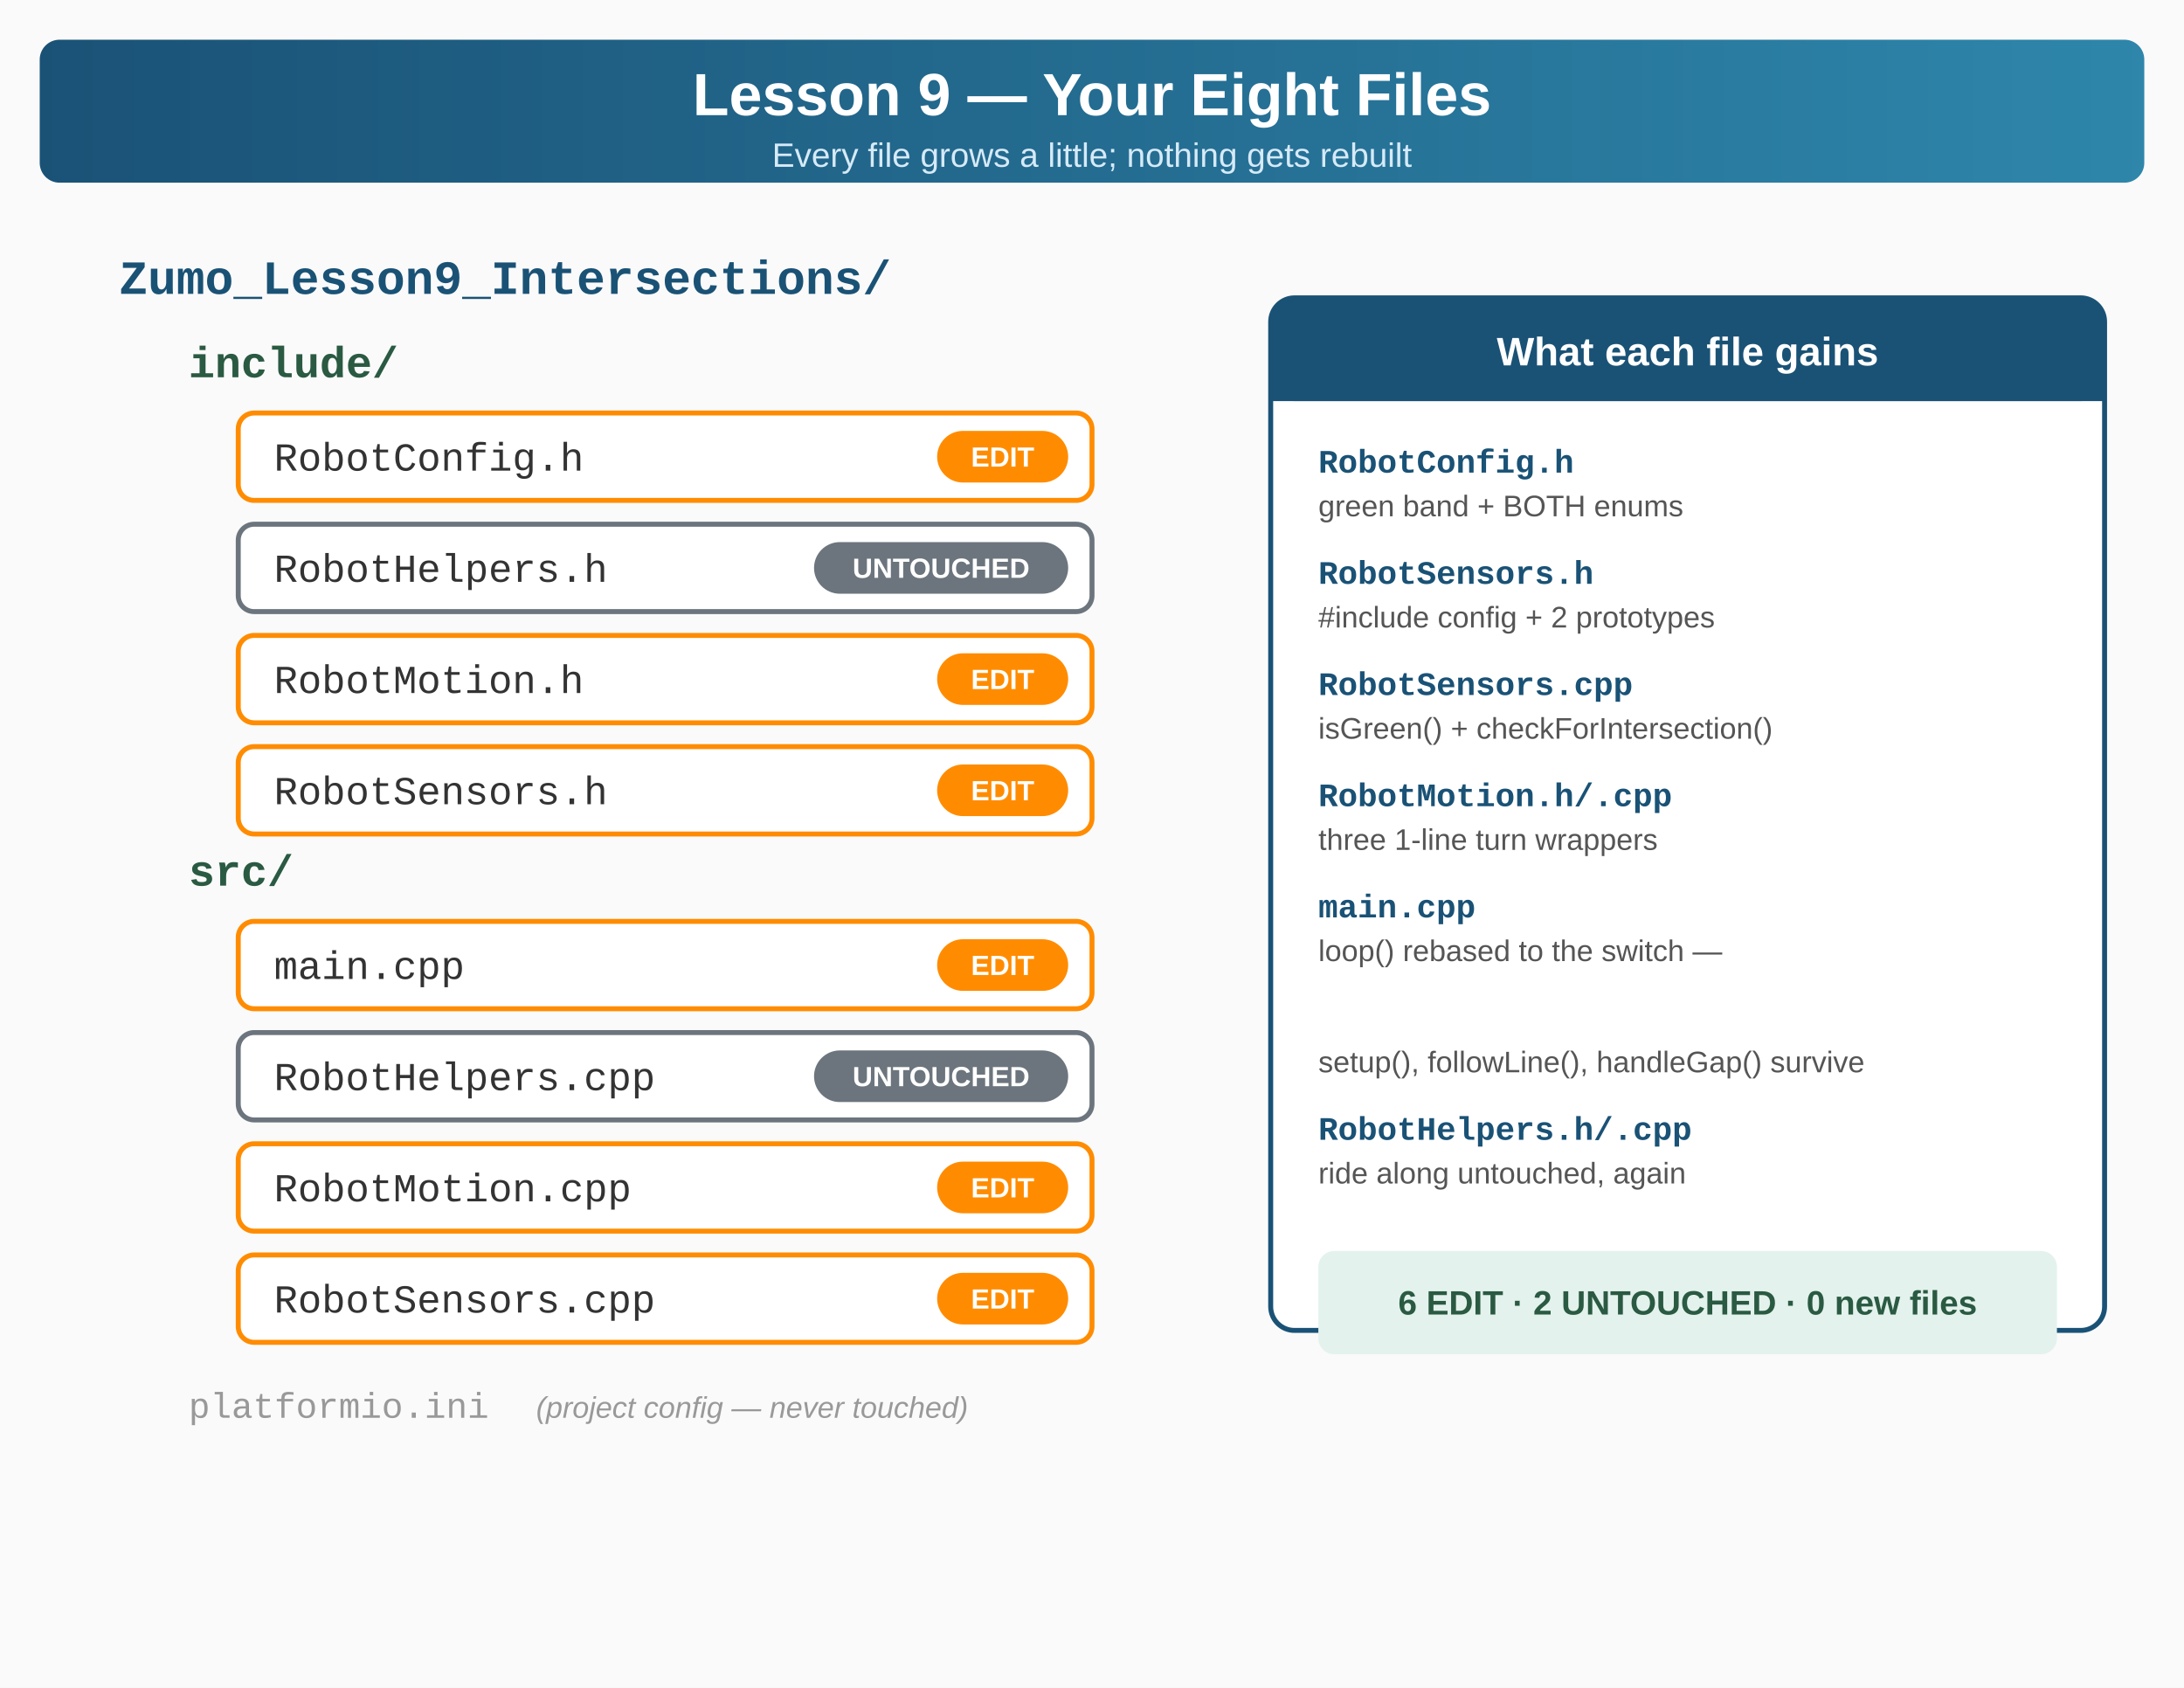
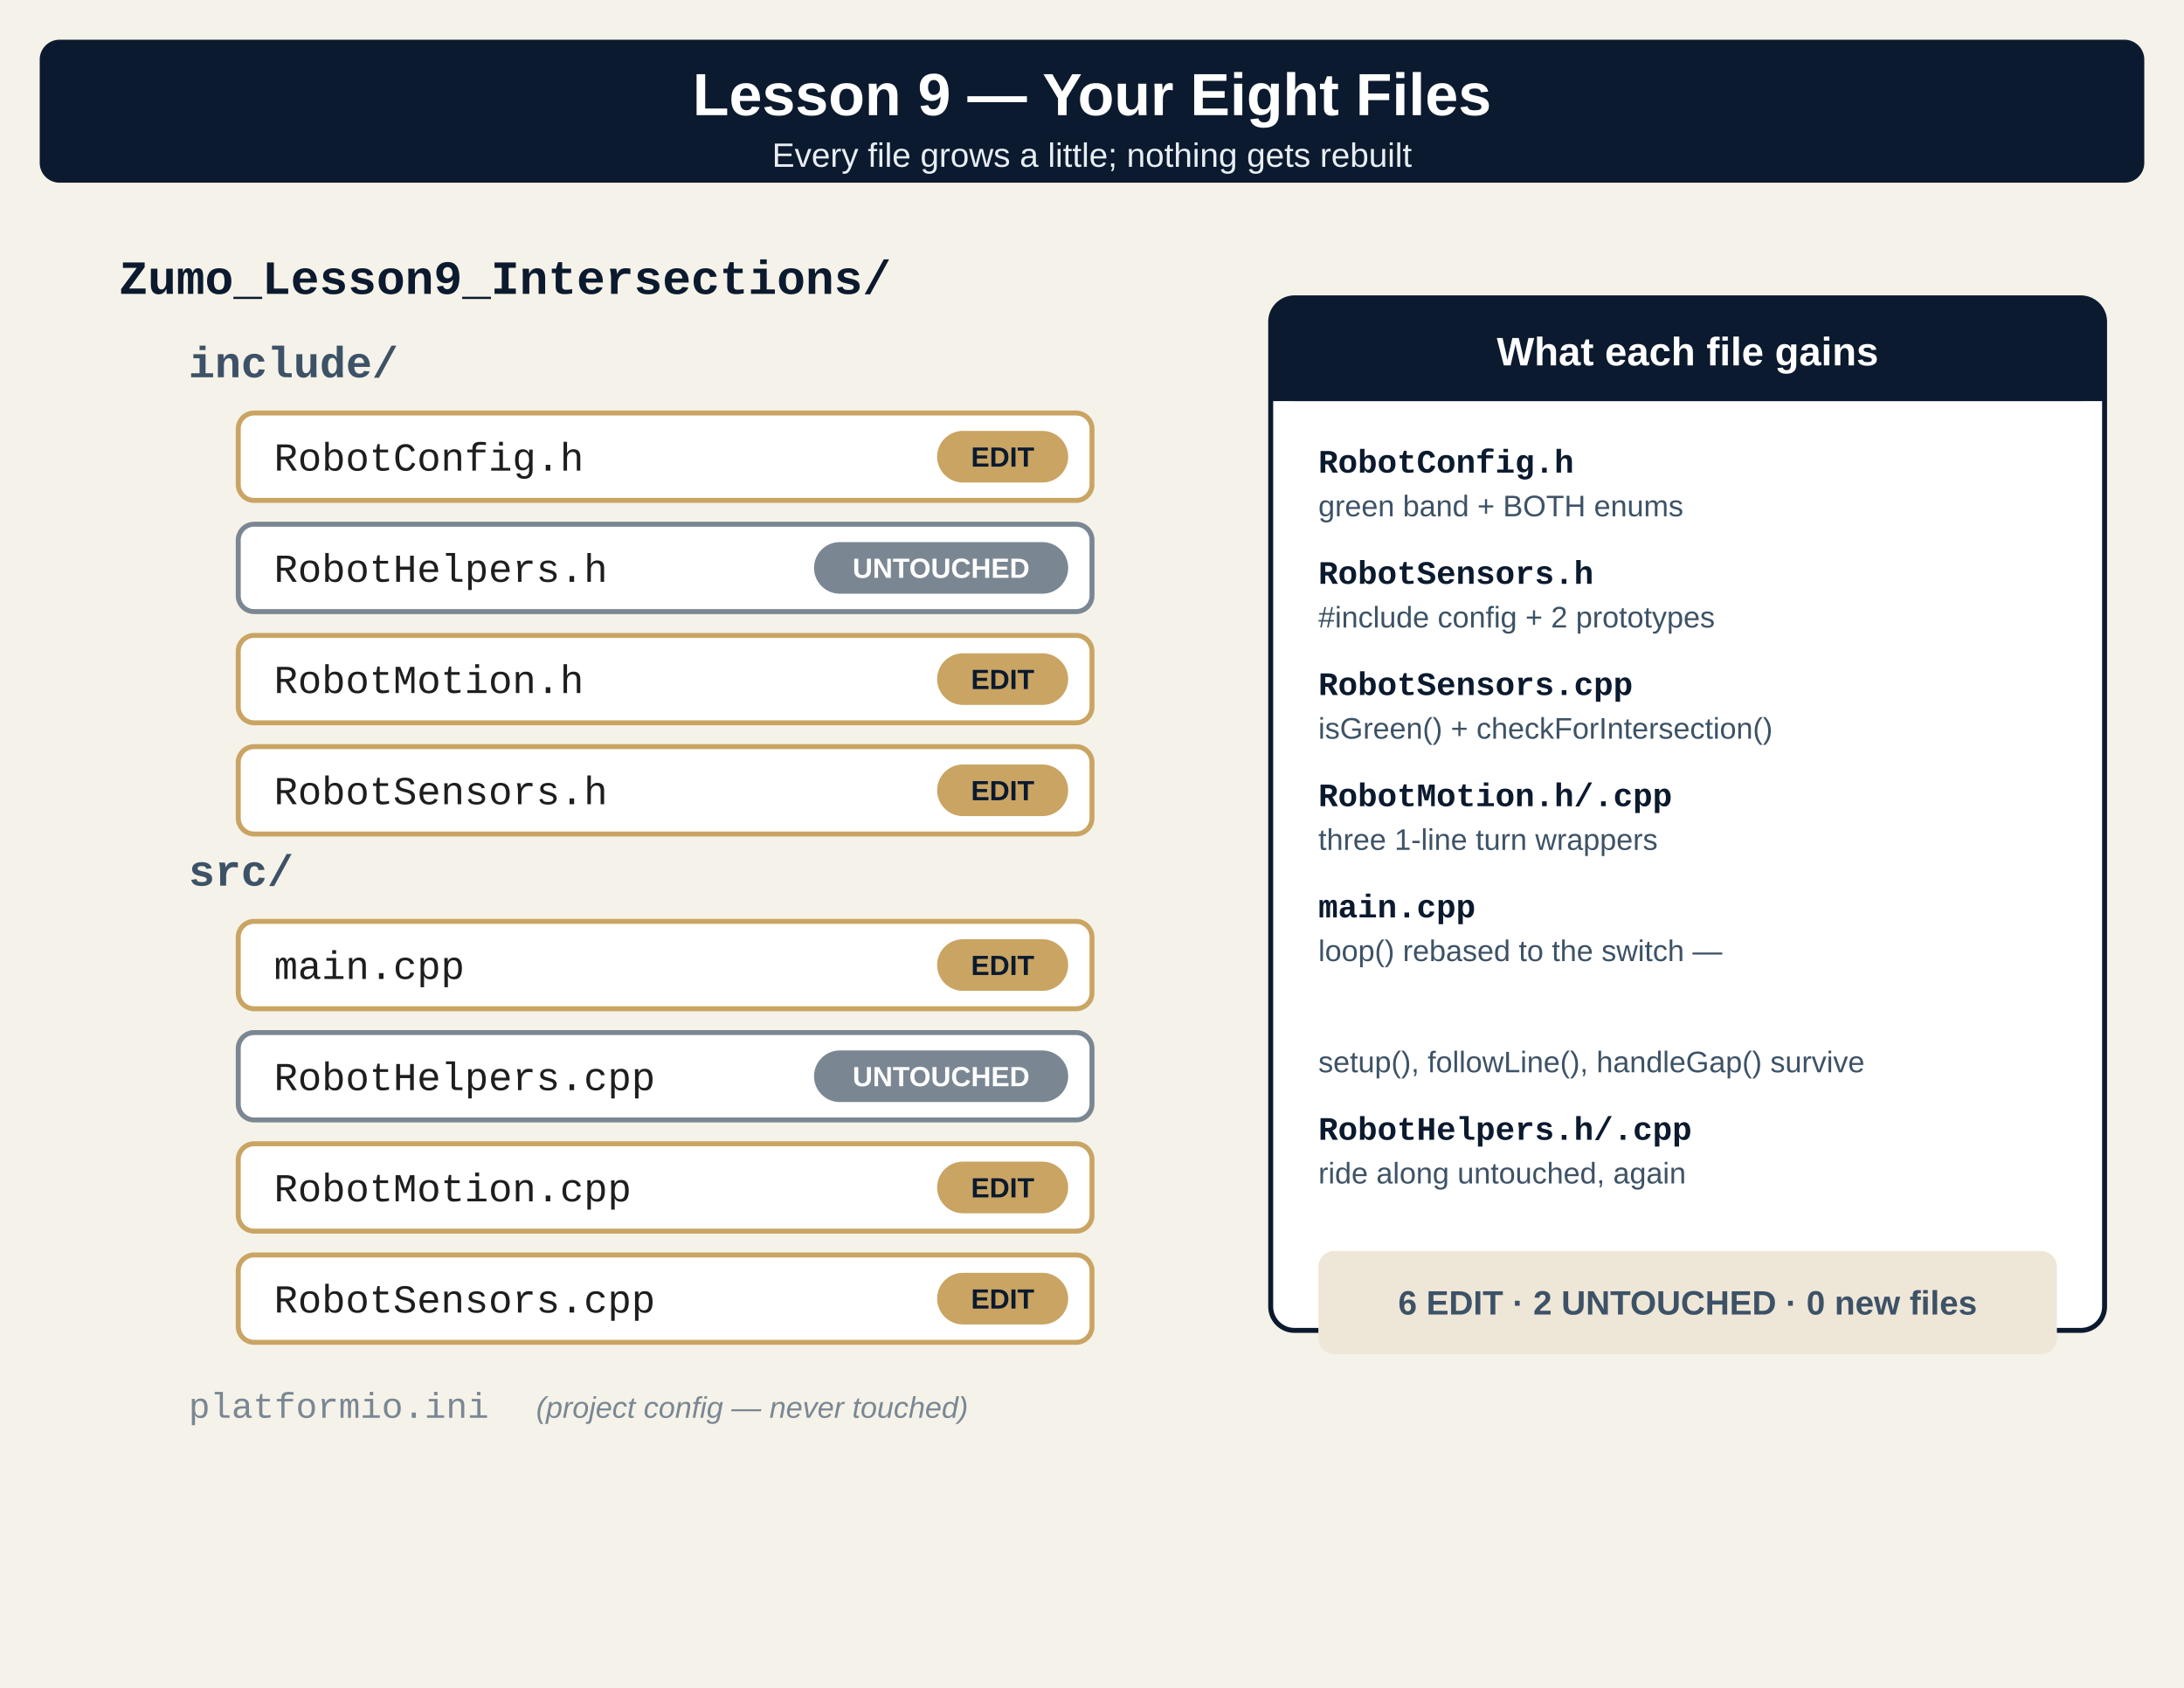
- <svg xmlns="http://www.w3.org/2000/svg" viewBox="0 0 1100 850" font-family="Segoe UI, Arial, sans-serif">
+ <svg xmlns="http://www.w3.org/2000/svg" viewBox="0 0 1100 850" font-family="Arial, Helvetica, sans-serif">
  <defs>
    <linearGradient id="band" x1="0" y1="0" x2="1" y2="0">
-       <stop offset="0" stop-color="#1a5276" />
-       <stop offset="1" stop-color="#2e86ab" />
+       <stop offset="0" stop-color="#0B1A2E" />
+       <stop offset="1" stop-color="#0B1A2E" />
    </linearGradient>
  </defs>
-   <rect x="0" y="0" width="1100" height="850" fill="#fafafa" />
+   <rect x="0" y="0" width="1100" height="850" fill="#F5F2E9" />
  <rect x="20" y="20" width="1060" height="72" rx="10" fill="url(#band)" />
  <text x="550" y="58" text-anchor="middle" fill="#ffffff" font-size="30" font-weight="bold">Lesson 9 — Your Eight Files</text>
-   <text x="550" y="84" text-anchor="middle" fill="#d6eaf8" font-size="17">Every file grows a little; nothing gets rebuilt</text>
-   <text x="60" y="148" font-family="Courier New, monospace" font-size="24" fill="#1a5276" font-weight="bold" text-anchor="start" textLength="400" lengthAdjust="spacingAndGlyphs">Zumo_Lesson9_Intersections/</text>
-   <text x="95" y="190" font-family="Courier New, monospace" font-size="22" fill="#2a5a42" font-weight="bold" text-anchor="start" textLength="110" lengthAdjust="spacingAndGlyphs">include/</text>
-   <rect x="120" y="208" width="430" height="44" rx="8" fill="#ffffff" stroke="#ff8c00" stroke-width="2.5" />
-   <text x="138" y="237" font-family="Courier New, monospace" font-size="20" fill="#333333" font-weight="normal" text-anchor="start" textLength="159" lengthAdjust="spacingAndGlyphs">RobotConfig.h</text>
-   <rect x="472" y="217" width="66" height="26" rx="13" fill="#ff8c00" />
-   <text x="505.0" y="235" text-anchor="middle" fill="#ffffff" font-size="14" font-weight="bold">EDIT</text>
-   <rect x="120" y="264" width="430" height="44" rx="8" fill="#ffffff" stroke="#6c757d" stroke-width="2.5" />
-   <text x="138" y="293" font-family="Courier New, monospace" font-size="20" fill="#333333" font-weight="normal" text-anchor="start" textLength="171" lengthAdjust="spacingAndGlyphs">RobotHelpers.h</text>
-   <rect x="410" y="273" width="128" height="26" rx="13" fill="#6c757d" />
+   <text x="550" y="84" text-anchor="middle" fill="#E8EEF4" font-size="17">Every file grows a little; nothing gets rebuilt</text>
+   <text x="60" y="148" font-family="Courier New, monospace" font-size="24" fill="#0B1A2E" font-weight="bold" text-anchor="start" textLength="400" lengthAdjust="spacingAndGlyphs">Zumo_Lesson9_Intersections/</text>
+   <text x="95" y="190" font-family="Courier New, monospace" font-size="22" fill="#3D5266" font-weight="bold" text-anchor="start" textLength="110" lengthAdjust="spacingAndGlyphs">include/</text>
+   <rect x="120" y="208" width="430" height="44" rx="8" fill="#ffffff" stroke="#C9A463" stroke-width="2.5" />
+   <text x="138" y="237" font-family="Courier New, monospace" font-size="20" fill="#1E1E1E" font-weight="normal" text-anchor="start" textLength="159" lengthAdjust="spacingAndGlyphs">RobotConfig.h</text>
+   <rect x="472" y="217" width="66" height="26" rx="13" fill="#C9A463" />
+   <text x="505.0" y="235" text-anchor="middle" fill="#0B1A2E" font-size="14" font-weight="bold">EDIT</text>
+   <rect x="120" y="264" width="430" height="44" rx="8" fill="#ffffff" stroke="#7A8793" stroke-width="2.5" />
+   <text x="138" y="293" font-family="Courier New, monospace" font-size="20" fill="#1E1E1E" font-weight="normal" text-anchor="start" textLength="171" lengthAdjust="spacingAndGlyphs">RobotHelpers.h</text>
+   <rect x="410" y="273" width="128" height="26" rx="13" fill="#7A8793" />
  <text x="474.0" y="291" text-anchor="middle" fill="#ffffff" font-size="14" font-weight="bold">UNTOUCHED</text>
-   <rect x="120" y="320" width="430" height="44" rx="8" fill="#ffffff" stroke="#ff8c00" stroke-width="2.5" />
-   <text x="138" y="349" font-family="Courier New, monospace" font-size="20" fill="#333333" font-weight="normal" text-anchor="start" textLength="159" lengthAdjust="spacingAndGlyphs">RobotMotion.h</text>
-   <rect x="472" y="329" width="66" height="26" rx="13" fill="#ff8c00" />
-   <text x="505.0" y="347" text-anchor="middle" fill="#ffffff" font-size="14" font-weight="bold">EDIT</text>
-   <rect x="120" y="376" width="430" height="44" rx="8" fill="#ffffff" stroke="#ff8c00" stroke-width="2.5" />
-   <text x="138" y="405" font-family="Courier New, monospace" font-size="20" fill="#333333" font-weight="normal" text-anchor="start" textLength="171" lengthAdjust="spacingAndGlyphs">RobotSensors.h</text>
-   <rect x="472" y="385" width="66" height="26" rx="13" fill="#ff8c00" />
-   <text x="505.0" y="403" text-anchor="middle" fill="#ffffff" font-size="14" font-weight="bold">EDIT</text>
-   <text x="95" y="446" font-family="Courier New, monospace" font-size="22" fill="#2a5a42" font-weight="bold" text-anchor="start" textLength="55" lengthAdjust="spacingAndGlyphs">src/</text>
-   <rect x="120" y="464" width="430" height="44" rx="8" fill="#ffffff" stroke="#ff8c00" stroke-width="2.5" />
-   <text x="138" y="493" font-family="Courier New, monospace" font-size="20" fill="#333333" font-weight="normal" text-anchor="start" textLength="98" lengthAdjust="spacingAndGlyphs">main.cpp</text>
-   <rect x="472" y="473" width="66" height="26" rx="13" fill="#ff8c00" />
-   <text x="505.0" y="491" text-anchor="middle" fill="#ffffff" font-size="14" font-weight="bold">EDIT</text>
-   <rect x="120" y="520" width="430" height="44" rx="8" fill="#ffffff" stroke="#6c757d" stroke-width="2.5" />
-   <text x="138" y="549" font-family="Courier New, monospace" font-size="20" fill="#333333" font-weight="normal" text-anchor="start" textLength="195" lengthAdjust="spacingAndGlyphs">RobotHelpers.cpp</text>
-   <rect x="410" y="529" width="128" height="26" rx="13" fill="#6c757d" />
+   <rect x="120" y="320" width="430" height="44" rx="8" fill="#ffffff" stroke="#C9A463" stroke-width="2.5" />
+   <text x="138" y="349" font-family="Courier New, monospace" font-size="20" fill="#1E1E1E" font-weight="normal" text-anchor="start" textLength="159" lengthAdjust="spacingAndGlyphs">RobotMotion.h</text>
+   <rect x="472" y="329" width="66" height="26" rx="13" fill="#C9A463" />
+   <text x="505.0" y="347" text-anchor="middle" fill="#0B1A2E" font-size="14" font-weight="bold">EDIT</text>
+   <rect x="120" y="376" width="430" height="44" rx="8" fill="#ffffff" stroke="#C9A463" stroke-width="2.5" />
+   <text x="138" y="405" font-family="Courier New, monospace" font-size="20" fill="#1E1E1E" font-weight="normal" text-anchor="start" textLength="171" lengthAdjust="spacingAndGlyphs">RobotSensors.h</text>
+   <rect x="472" y="385" width="66" height="26" rx="13" fill="#C9A463" />
+   <text x="505.0" y="403" text-anchor="middle" fill="#0B1A2E" font-size="14" font-weight="bold">EDIT</text>
+   <text x="95" y="446" font-family="Courier New, monospace" font-size="22" fill="#3D5266" font-weight="bold" text-anchor="start" textLength="55" lengthAdjust="spacingAndGlyphs">src/</text>
+   <rect x="120" y="464" width="430" height="44" rx="8" fill="#ffffff" stroke="#C9A463" stroke-width="2.5" />
+   <text x="138" y="493" font-family="Courier New, monospace" font-size="20" fill="#1E1E1E" font-weight="normal" text-anchor="start" textLength="98" lengthAdjust="spacingAndGlyphs">main.cpp</text>
+   <rect x="472" y="473" width="66" height="26" rx="13" fill="#C9A463" />
+   <text x="505.0" y="491" text-anchor="middle" fill="#0B1A2E" font-size="14" font-weight="bold">EDIT</text>
+   <rect x="120" y="520" width="430" height="44" rx="8" fill="#ffffff" stroke="#7A8793" stroke-width="2.5" />
+   <text x="138" y="549" font-family="Courier New, monospace" font-size="20" fill="#1E1E1E" font-weight="normal" text-anchor="start" textLength="195" lengthAdjust="spacingAndGlyphs">RobotHelpers.cpp</text>
+   <rect x="410" y="529" width="128" height="26" rx="13" fill="#7A8793" />
  <text x="474.0" y="547" text-anchor="middle" fill="#ffffff" font-size="14" font-weight="bold">UNTOUCHED</text>
-   <rect x="120" y="576" width="430" height="44" rx="8" fill="#ffffff" stroke="#ff8c00" stroke-width="2.5" />
-   <text x="138" y="605" font-family="Courier New, monospace" font-size="20" fill="#333333" font-weight="normal" text-anchor="start" textLength="183" lengthAdjust="spacingAndGlyphs">RobotMotion.cpp</text>
-   <rect x="472" y="585" width="66" height="26" rx="13" fill="#ff8c00" />
-   <text x="505.0" y="603" text-anchor="middle" fill="#ffffff" font-size="14" font-weight="bold">EDIT</text>
-   <rect x="120" y="632" width="430" height="44" rx="8" fill="#ffffff" stroke="#ff8c00" stroke-width="2.5" />
-   <text x="138" y="661" font-family="Courier New, monospace" font-size="20" fill="#333333" font-weight="normal" text-anchor="start" textLength="195" lengthAdjust="spacingAndGlyphs">RobotSensors.cpp</text>
-   <rect x="472" y="641" width="66" height="26" rx="13" fill="#ff8c00" />
-   <text x="505.0" y="659" text-anchor="middle" fill="#ffffff" font-size="14" font-weight="bold">EDIT</text>
-   <text x="95" y="714" font-family="Courier New, monospace" font-size="18" fill="#999999" font-weight="normal" text-anchor="start" textLength="155" lengthAdjust="spacingAndGlyphs">platformio.ini</text>
-   <text x="270" y="714" font-size="15" fill="#999999" font-style="italic">(project config — never touched)</text>
-   <rect x="640" y="150" width="420" height="520" rx="12" fill="#ffffff" stroke="#1a5276" stroke-width="2.5" />
-   <rect x="640" y="150" width="420" height="52" rx="12" fill="#1a5276" />
-   <rect x="640" y="186" width="420" height="16" fill="#1a5276" />
+   <rect x="120" y="576" width="430" height="44" rx="8" fill="#ffffff" stroke="#C9A463" stroke-width="2.5" />
+   <text x="138" y="605" font-family="Courier New, monospace" font-size="20" fill="#1E1E1E" font-weight="normal" text-anchor="start" textLength="183" lengthAdjust="spacingAndGlyphs">RobotMotion.cpp</text>
+   <rect x="472" y="585" width="66" height="26" rx="13" fill="#C9A463" />
+   <text x="505.0" y="603" text-anchor="middle" fill="#0B1A2E" font-size="14" font-weight="bold">EDIT</text>
+   <rect x="120" y="632" width="430" height="44" rx="8" fill="#ffffff" stroke="#C9A463" stroke-width="2.5" />
+   <text x="138" y="661" font-family="Courier New, monospace" font-size="20" fill="#1E1E1E" font-weight="normal" text-anchor="start" textLength="195" lengthAdjust="spacingAndGlyphs">RobotSensors.cpp</text>
+   <rect x="472" y="641" width="66" height="26" rx="13" fill="#C9A463" />
+   <text x="505.0" y="659" text-anchor="middle" fill="#0B1A2E" font-size="14" font-weight="bold">EDIT</text>
+   <text x="95" y="714" font-family="Courier New, monospace" font-size="18" fill="#7A8793" font-weight="normal" text-anchor="start" textLength="155" lengthAdjust="spacingAndGlyphs">platformio.ini</text>
+   <text x="270" y="714" font-size="15" fill="#7A8793" font-style="italic">(project config — never touched)</text>
+   <rect x="640" y="150" width="420" height="520" rx="12" fill="#ffffff" stroke="#0B1A2E" stroke-width="2.5" />
+   <rect x="640" y="150" width="420" height="52" rx="12" fill="#0B1A2E" />
+   <rect x="640" y="186" width="420" height="16" fill="#0B1A2E" />
  <text x="850.0" y="184" text-anchor="middle" fill="#ffffff" font-size="20" font-weight="bold">What each file gains</text>
-   <text x="664" y="238" font-family="Courier New, monospace" font-size="16.5" fill="#1a5276" font-weight="bold" text-anchor="start" textLength="122" lengthAdjust="spacingAndGlyphs">RobotConfig.h</text>
-   <text x="664" y="260" font-size="15" fill="#555555">green band + BOTH enums</text>
-   <text x="664" y="294" font-family="Courier New, monospace" font-size="16.5" fill="#1a5276" font-weight="bold" text-anchor="start" textLength="132" lengthAdjust="spacingAndGlyphs">RobotSensors.h</text>
-   <text x="664" y="316" font-size="15" fill="#555555">#include config + 2 prototypes</text>
-   <text x="664" y="350" font-family="Courier New, monospace" font-size="16.5" fill="#1a5276" font-weight="bold" text-anchor="start" textLength="150" lengthAdjust="spacingAndGlyphs">RobotSensors.cpp</text>
-   <text x="664" y="372" font-size="15" fill="#555555">isGreen() + checkForIntersection()</text>
-   <text x="664" y="406" font-family="Courier New, monospace" font-size="16.5" fill="#1a5276" font-weight="bold" text-anchor="start" textLength="169" lengthAdjust="spacingAndGlyphs">RobotMotion.h/.cpp</text>
-   <text x="664" y="428" font-size="15" fill="#555555">three 1-line turn wrappers</text>
-   <text x="664" y="462" font-family="Courier New, monospace" font-size="16.5" fill="#1a5276" font-weight="bold" text-anchor="start" textLength="75" lengthAdjust="spacingAndGlyphs">main.cpp</text>
-   <text x="664" y="484" font-size="15" fill="#555555">loop() rebased to the switch —</text>
-   <text x="664" y="540" font-size="15" fill="#555555">setup(), followLine(), handleGap() survive</text>
-   <text x="664" y="574" font-family="Courier New, monospace" font-size="16.5" fill="#1a5276" font-weight="bold" text-anchor="start" textLength="179" lengthAdjust="spacingAndGlyphs">RobotHelpers.h/.cpp</text>
-   <text x="664" y="596" font-size="15" fill="#555555">ride along untouched, again</text>
-   <rect x="664" y="630" width="372" height="52" rx="8" fill="#e3f2ed" />
-   <text x="850.0" y="662" text-anchor="middle" font-size="17" font-weight="bold" fill="#2a5a42">6 EDIT · 2 UNTOUCHED · 0 new files</text>
+   <text x="664" y="238" font-family="Courier New, monospace" font-size="16.5" fill="#0B1A2E" font-weight="bold" text-anchor="start" textLength="122" lengthAdjust="spacingAndGlyphs">RobotConfig.h</text>
+   <text x="664" y="260" font-size="15" fill="#3D5266">green band + BOTH enums</text>
+   <text x="664" y="294" font-family="Courier New, monospace" font-size="16.5" fill="#0B1A2E" font-weight="bold" text-anchor="start" textLength="132" lengthAdjust="spacingAndGlyphs">RobotSensors.h</text>
+   <text x="664" y="316" font-size="15" fill="#3D5266">#include config + 2 prototypes</text>
+   <text x="664" y="350" font-family="Courier New, monospace" font-size="16.5" fill="#0B1A2E" font-weight="bold" text-anchor="start" textLength="150" lengthAdjust="spacingAndGlyphs">RobotSensors.cpp</text>
+   <text x="664" y="372" font-size="15" fill="#3D5266">isGreen() + checkForIntersection()</text>
+   <text x="664" y="406" font-family="Courier New, monospace" font-size="16.5" fill="#0B1A2E" font-weight="bold" text-anchor="start" textLength="169" lengthAdjust="spacingAndGlyphs">RobotMotion.h/.cpp</text>
+   <text x="664" y="428" font-size="15" fill="#3D5266">three 1-line turn wrappers</text>
+   <text x="664" y="462" font-family="Courier New, monospace" font-size="16.5" fill="#0B1A2E" font-weight="bold" text-anchor="start" textLength="75" lengthAdjust="spacingAndGlyphs">main.cpp</text>
+   <text x="664" y="484" font-size="15" fill="#3D5266">loop() rebased to the switch —</text>
+   <text x="664" y="540" font-size="15" fill="#3D5266">setup(), followLine(), handleGap() survive</text>
+   <text x="664" y="574" font-family="Courier New, monospace" font-size="16.5" fill="#0B1A2E" font-weight="bold" text-anchor="start" textLength="179" lengthAdjust="spacingAndGlyphs">RobotHelpers.h/.cpp</text>
+   <text x="664" y="596" font-size="15" fill="#3D5266">ride along untouched, again</text>
+   <rect x="664" y="630" width="372" height="52" rx="8" fill="#EEE7D8" />
+   <text x="850.0" y="662" text-anchor="middle" font-size="17" font-weight="bold" fill="#3D5266">6 EDIT · 2 UNTOUCHED · 0 new files</text>
</svg>
